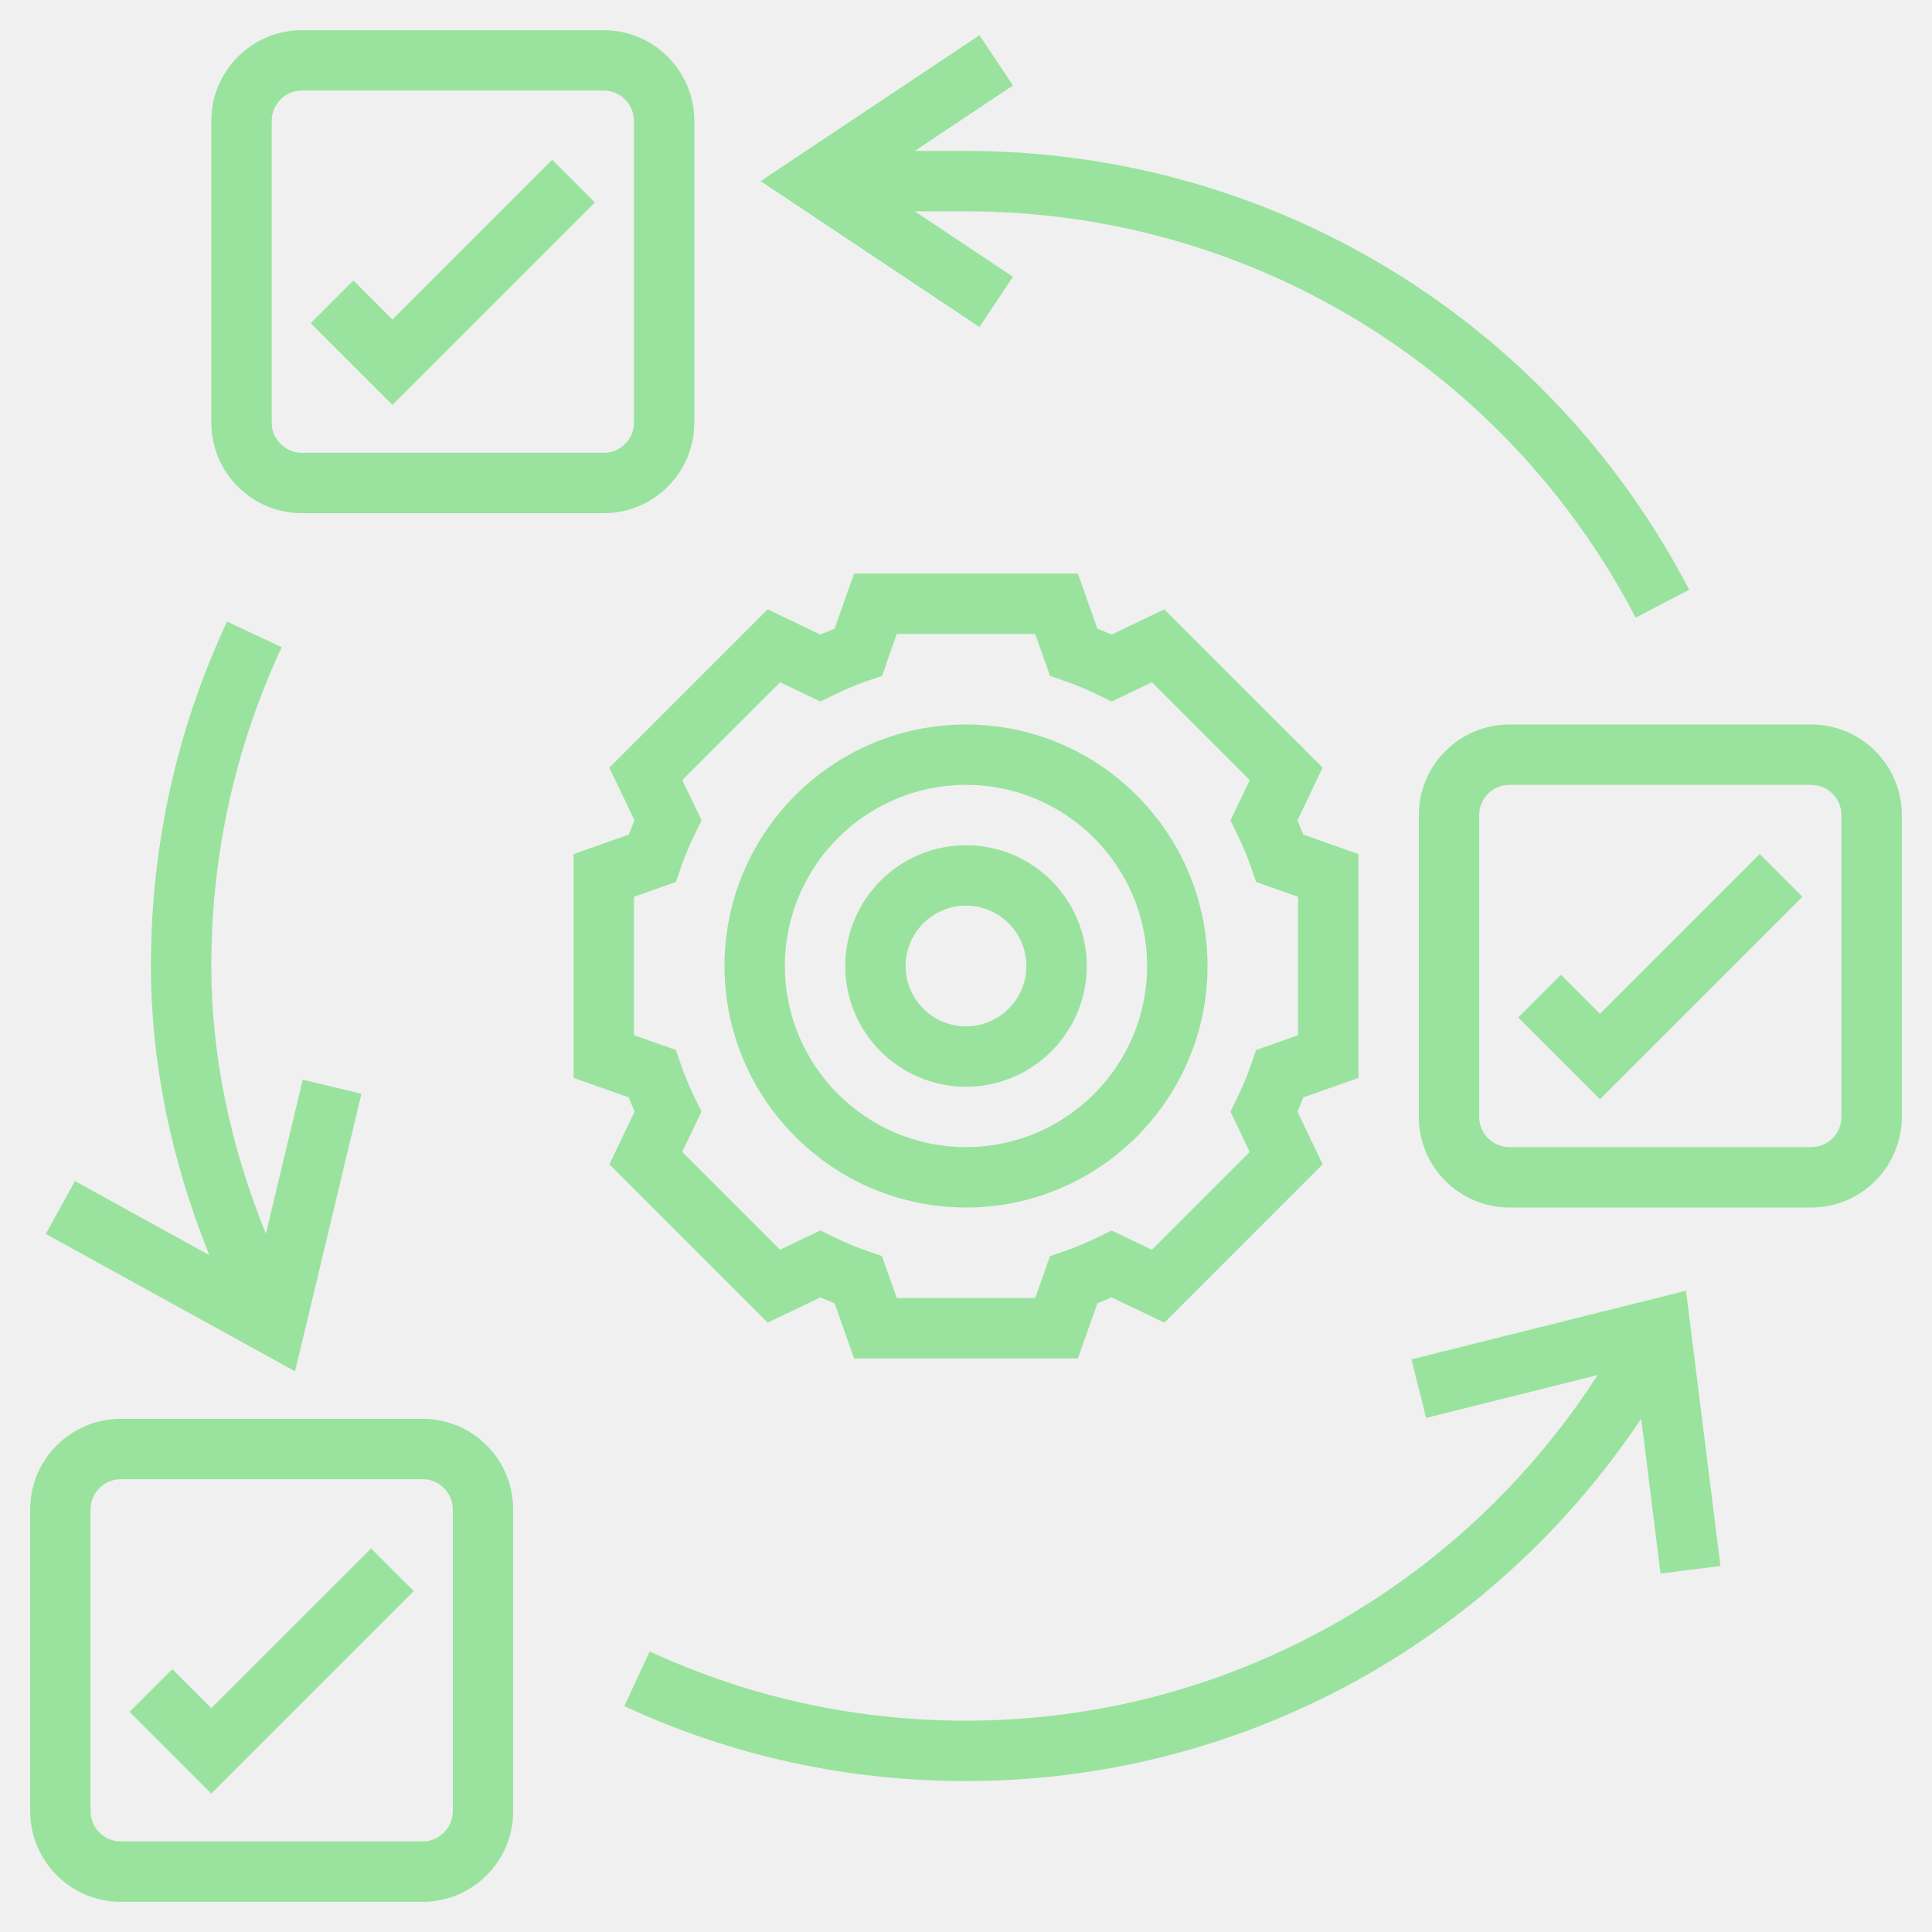
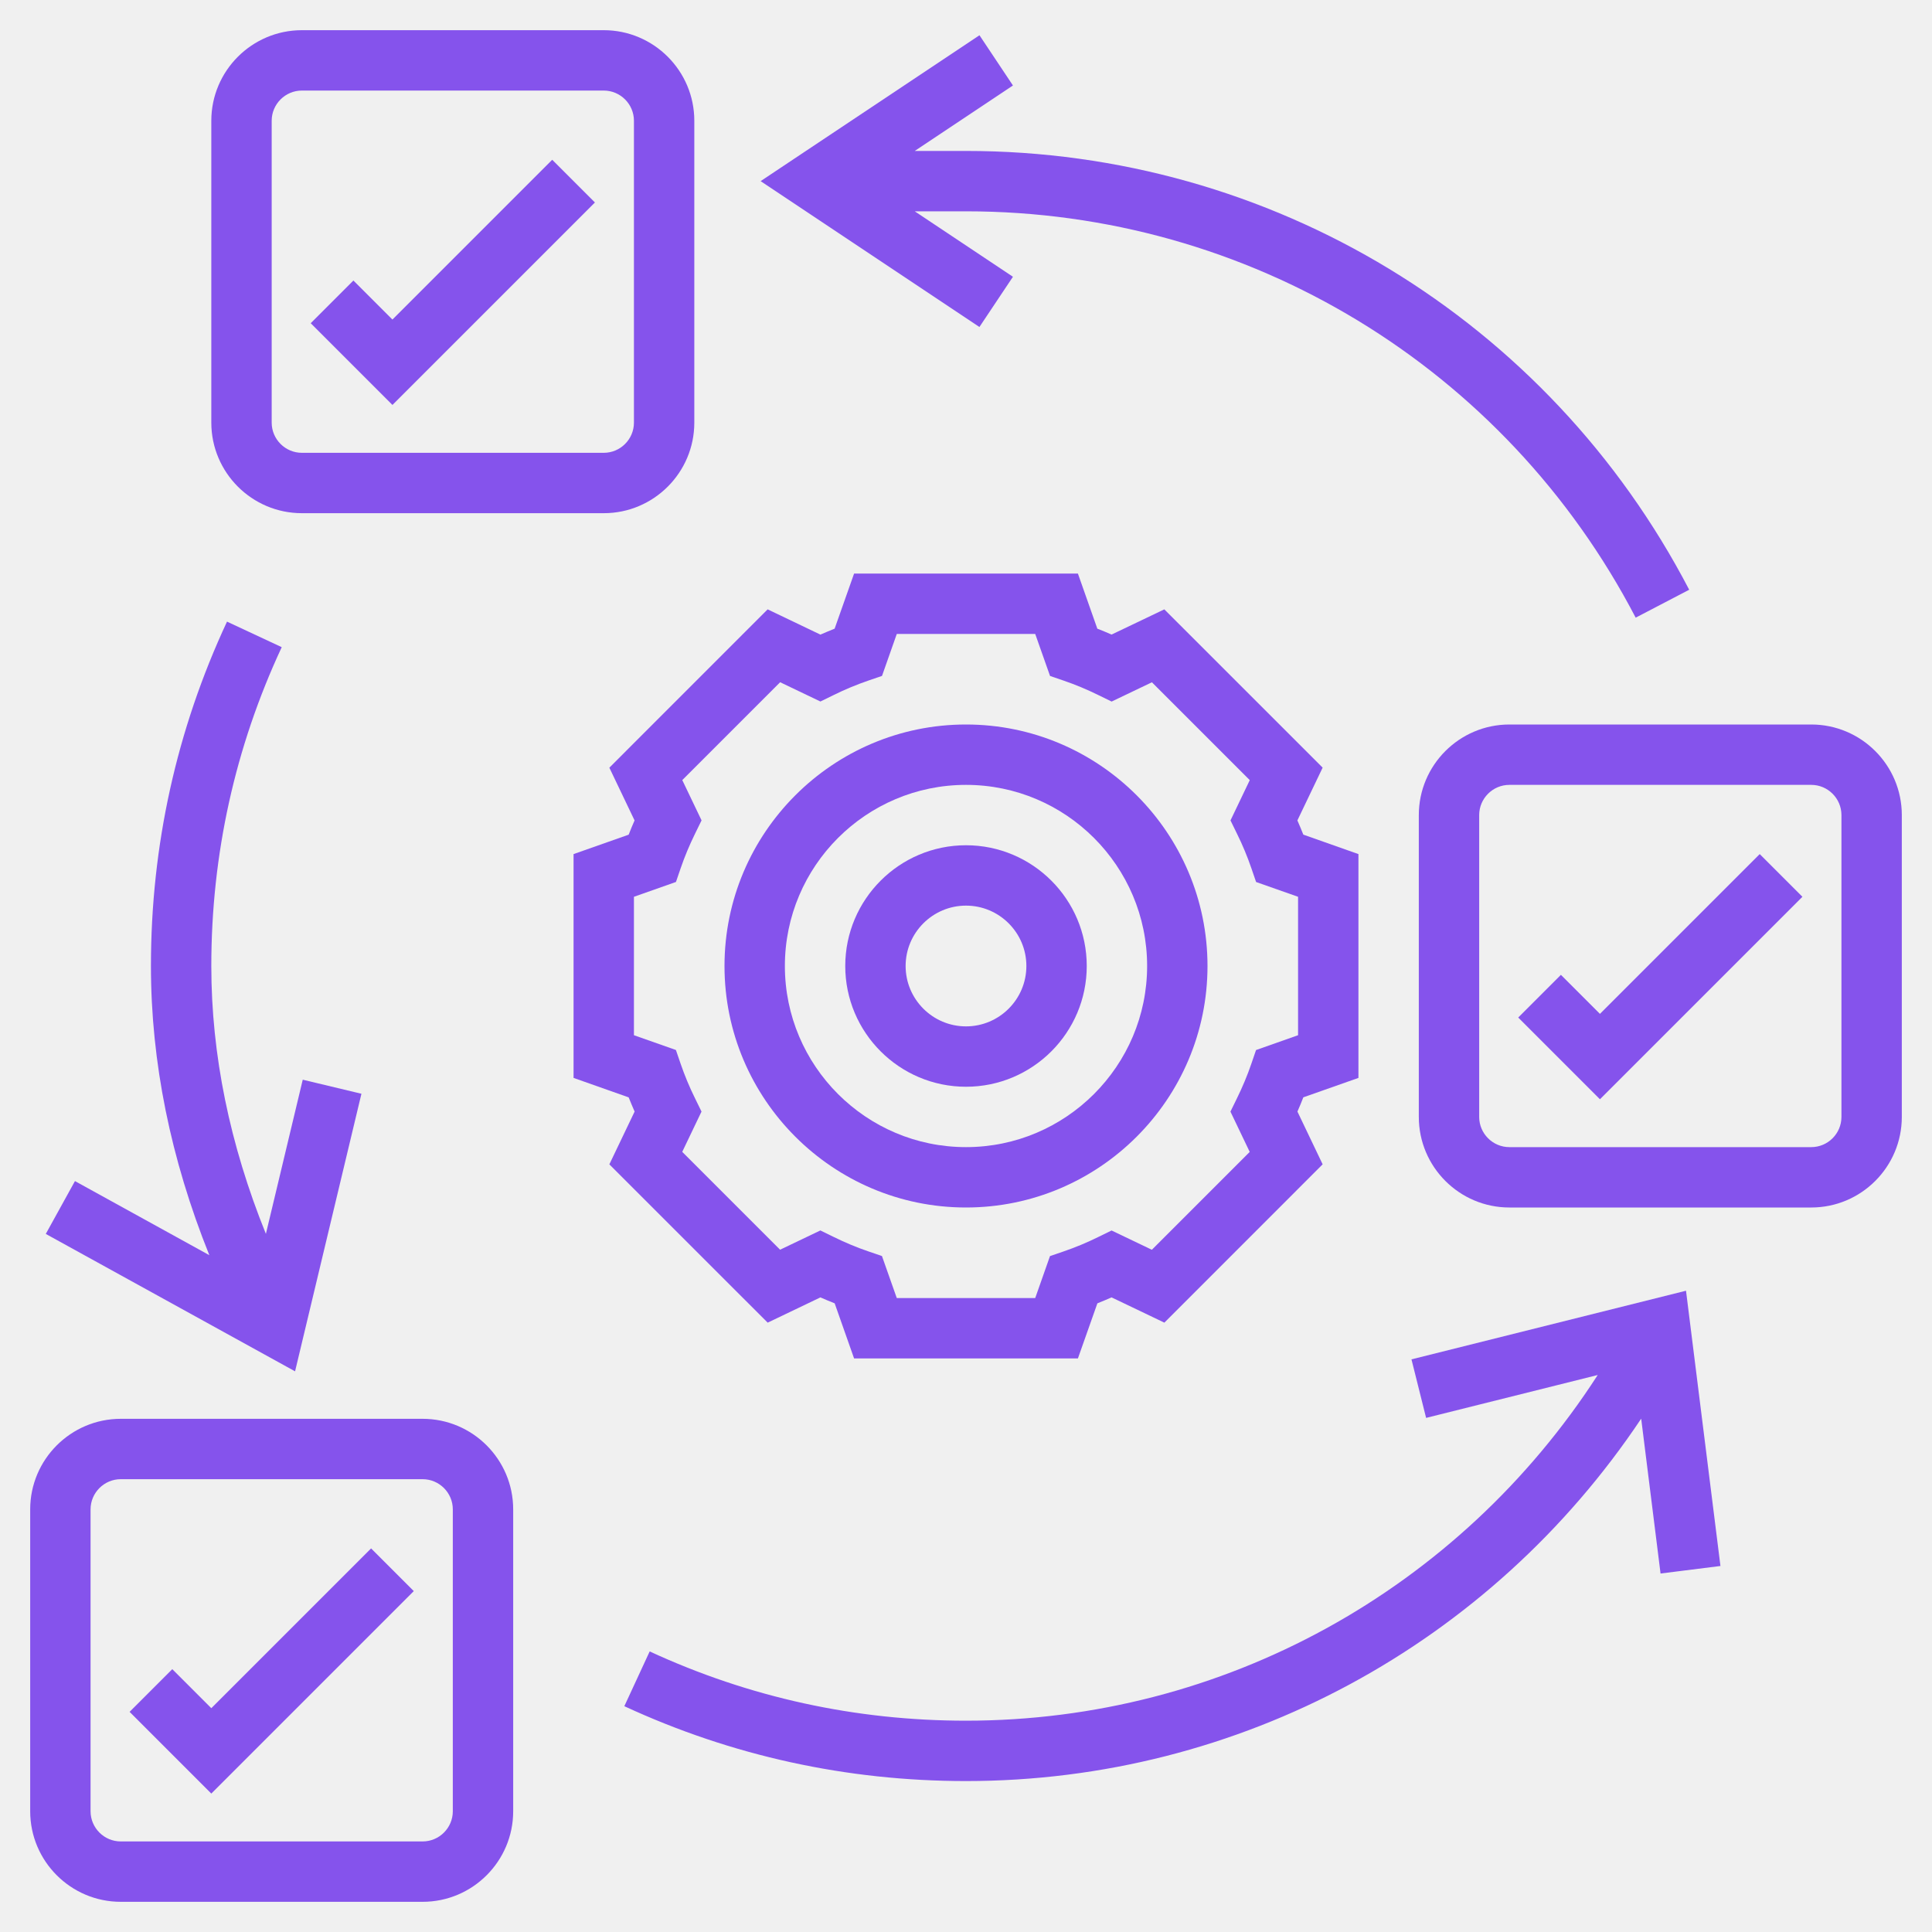
<svg xmlns="http://www.w3.org/2000/svg" width="40" height="40" viewBox="0 0 40 40" fill="none">
  <g clip-path="url(#clip0_23_7638)">
-     <path d="M20 25C22.757 25 25 22.757 25 20C25 17.243 22.757 15 20 15C17.243 15 15 17.243 15 20C15 22.757 17.243 25 20 25ZM20 16.25C22.068 16.25 23.75 17.932 23.75 20C23.75 22.068 22.068 23.75 20 23.75C17.932 23.75 16.25 22.068 16.25 20C16.25 17.932 17.932 16.25 20 16.25Z" fill="#99E39E" />
-     <path d="M20 22.5C21.379 22.5 22.5 21.379 22.5 20C22.5 18.621 21.379 17.5 20 17.5C18.621 17.5 17.5 18.621 17.5 20C17.5 21.379 18.621 22.5 20 22.5ZM20 18.75C20.689 18.75 21.25 19.311 21.25 20C21.25 20.689 20.689 21.25 20 21.25C19.311 21.25 18.75 20.689 18.75 20C18.75 19.311 19.311 18.75 20 18.75Z" fill="#99E39E" />
-     <path d="M15.894 27.384L16.986 26.861C17.084 26.904 17.182 26.946 17.281 26.984L17.683 28.125H22.317L22.72 26.984C22.818 26.945 22.916 26.904 23.014 26.861L24.107 27.384L27.384 24.106L26.862 23.014C26.905 22.916 26.946 22.818 26.984 22.719L28.125 22.317V17.683L26.984 17.28C26.945 17.182 26.904 17.084 26.861 16.986L27.384 15.893L24.106 12.616L23.014 13.138C22.916 13.095 22.818 13.054 22.719 13.016L22.317 11.875H17.683L17.28 13.016C17.182 13.055 17.084 13.096 16.986 13.139L15.893 12.616L12.616 15.894L13.138 16.986C13.095 17.084 13.054 17.182 13.016 17.281L11.875 17.683V22.317L13.016 22.72C13.055 22.818 13.096 22.916 13.139 23.014L12.616 24.107L15.894 27.384ZM13.125 21.433V18.567L13.995 18.26L14.093 17.974C14.175 17.734 14.276 17.493 14.392 17.257L14.525 16.985L14.126 16.151L16.152 14.125L16.986 14.524L17.258 14.391C17.494 14.274 17.736 14.174 17.975 14.092L18.261 13.994L18.567 13.125H21.433L21.74 13.995L22.026 14.093C22.266 14.175 22.507 14.276 22.743 14.392L23.015 14.525L23.849 14.126L25.875 16.152L25.476 16.986L25.609 17.258C25.726 17.494 25.826 17.736 25.908 17.975L26.006 18.261L26.875 18.567V21.433L26.005 21.74L25.907 22.026C25.825 22.266 25.724 22.507 25.608 22.743L25.475 23.015L25.874 23.849L23.848 25.875L23.014 25.476L22.742 25.609C22.506 25.726 22.264 25.826 22.025 25.908L21.739 26.006L21.433 26.875H18.567L18.26 26.005L17.974 25.907C17.734 25.825 17.493 25.724 17.257 25.608L16.985 25.475L16.151 25.874L14.125 23.848L14.524 23.014L14.391 22.742C14.274 22.506 14.174 22.264 14.092 22.025L13.994 21.739L13.125 21.433Z" fill="#99E39E" />
-     <path d="M8.75 29.375H2.5C1.466 29.375 0.625 30.216 0.625 31.25V37.5C0.625 38.534 1.466 39.375 2.5 39.375H8.75C9.784 39.375 10.625 38.534 10.625 37.5V31.25C10.625 30.216 9.784 29.375 8.75 29.375ZM9.375 37.5C9.375 37.844 9.094 38.125 8.75 38.125H2.5C2.156 38.125 1.875 37.844 1.875 37.5V31.25C1.875 30.906 2.156 30.625 2.5 30.625H8.75C9.094 30.625 9.375 30.906 9.375 31.25V37.5Z" fill="#99E39E" />
-     <path d="M37.5 15H31.25C30.216 15 29.375 15.841 29.375 16.875V23.125C29.375 24.159 30.216 25 31.25 25H37.5C38.534 25 39.375 24.159 39.375 23.125V16.875C39.375 15.841 38.534 15 37.5 15ZM38.125 23.125C38.125 23.469 37.844 23.75 37.5 23.75H31.25C30.906 23.75 30.625 23.469 30.625 23.125V16.875C30.625 16.531 30.906 16.25 31.25 16.25H37.5C37.844 16.25 38.125 16.531 38.125 16.875V23.125Z" fill="#99E39E" />
-     <path d="M6.25 10.625H12.5C13.534 10.625 14.375 9.784 14.375 8.75V2.5C14.375 1.466 13.534 0.625 12.5 0.625H6.25C5.216 0.625 4.375 1.466 4.375 2.5V8.75C4.375 9.784 5.216 10.625 6.25 10.625ZM5.625 2.5C5.625 2.156 5.906 1.875 6.25 1.875H12.5C12.844 1.875 13.125 2.156 13.125 2.5V8.75C13.125 9.094 12.844 9.375 12.5 9.375H6.25C5.906 9.375 5.625 9.094 5.625 8.75V2.5Z" fill="#99E39E" />
-     <path d="M4.375 35.366L3.567 34.558L2.683 35.442L4.375 37.134L8.567 32.942L7.683 32.058L4.375 35.366Z" fill="#99E39E" />
-     <path d="M12.317 4.192L11.433 3.308L8.125 6.616L7.317 5.808L6.433 6.692L8.125 8.384L12.317 4.192Z" fill="#99E39E" />
-     <path d="M33.125 20.991L32.317 20.183L31.433 21.067L33.125 22.759L37.317 18.567L36.433 17.683L33.125 20.991Z" fill="#99E39E" />
-     <path d="M29.223 28.144L29.526 29.356L33.079 28.468C30.209 32.913 25.324 35.625 20 35.625C17.713 35.625 15.509 35.142 13.451 34.191L12.926 35.325C15.151 36.354 17.531 36.875 20 36.875C25.662 36.875 30.862 34.038 33.979 29.372L34.38 32.578L35.62 32.422L34.907 26.723L29.223 28.144Z" fill="#99E39E" />
-     <path d="M7.483 22.645L6.268 22.354L5.505 25.546C4.757 23.696 4.375 21.836 4.375 20C4.375 17.694 4.866 15.473 5.833 13.399L4.7 12.87C3.655 15.111 3.125 17.51 3.125 20C3.125 21.989 3.534 23.996 4.334 25.987L1.552 24.453L0.948 25.547L6.109 28.392L7.483 22.645Z" fill="#99E39E" />
-     <path d="M20.972 5.73L18.939 4.375H20C25.847 4.375 31.16 7.599 33.865 12.788L34.973 12.21C32.053 6.606 26.315 3.125 20 3.125H18.939L20.972 1.77L20.279 0.73L15.748 3.75L20.278 6.77L20.972 5.73Z" fill="#99E39E" />
+     <path d="M20 25C22.757 25 25 22.757 25 20C25 17.243 22.757 15 20 15C17.243 15 15 17.243 15 20C15 22.757 17.243 25 20 25ZM20 16.25C22.068 16.25 23.75 17.932 23.75 20C23.75 22.068 22.068 23.75 20 23.75C17.932 23.75 16.25 22.068 16.25 20C16.25 17.932 17.932 16.25 20 16.25Z" fill="#8553ec" />
+     <path d="M20 22.5C21.379 22.5 22.5 21.379 22.5 20C22.5 18.621 21.379 17.5 20 17.5C18.621 17.5 17.5 18.621 17.5 20C17.5 21.379 18.621 22.5 20 22.5ZM20 18.75C20.689 18.75 21.25 19.311 21.25 20C21.25 20.689 20.689 21.25 20 21.25C19.311 21.25 18.75 20.689 18.75 20C18.75 19.311 19.311 18.75 20 18.75Z" fill="#8553ec" />
+     <path d="M15.894 27.384L16.986 26.861C17.084 26.904 17.182 26.946 17.281 26.984L17.683 28.125H22.317L22.72 26.984C22.818 26.945 22.916 26.904 23.014 26.861L24.107 27.384L27.384 24.106L26.862 23.014C26.905 22.916 26.946 22.818 26.984 22.719L28.125 22.317V17.683L26.984 17.28C26.945 17.182 26.904 17.084 26.861 16.986L27.384 15.893L24.106 12.616L23.014 13.138C22.916 13.095 22.818 13.054 22.719 13.016L22.317 11.875H17.683L17.28 13.016C17.182 13.055 17.084 13.096 16.986 13.139L15.893 12.616L12.616 15.894L13.138 16.986C13.095 17.084 13.054 17.182 13.016 17.281L11.875 17.683V22.317L13.016 22.72C13.055 22.818 13.096 22.916 13.139 23.014L12.616 24.107L15.894 27.384ZM13.125 21.433V18.567L13.995 18.26L14.093 17.974C14.175 17.734 14.276 17.493 14.392 17.257L14.525 16.985L14.126 16.151L16.152 14.125L16.986 14.524L17.258 14.391C17.494 14.274 17.736 14.174 17.975 14.092L18.261 13.994L18.567 13.125H21.433L21.74 13.995L22.026 14.093C22.266 14.175 22.507 14.276 22.743 14.392L23.015 14.525L23.849 14.126L25.875 16.152L25.476 16.986L25.609 17.258C25.726 17.494 25.826 17.736 25.908 17.975L26.006 18.261L26.875 18.567V21.433L26.005 21.74L25.907 22.026C25.825 22.266 25.724 22.507 25.608 22.743L25.475 23.015L25.874 23.849L23.848 25.875L23.014 25.476L22.742 25.609C22.506 25.726 22.264 25.826 22.025 25.908L21.739 26.006L21.433 26.875H18.567L18.26 26.005L17.974 25.907C17.734 25.825 17.493 25.724 17.257 25.608L16.985 25.475L16.151 25.874L14.125 23.848L14.524 23.014L14.391 22.742C14.274 22.506 14.174 22.264 14.092 22.025L13.994 21.739L13.125 21.433Z" fill="#8553ec" />
+     <path d="M8.75 29.375H2.5C1.466 29.375 0.625 30.216 0.625 31.25V37.5C0.625 38.534 1.466 39.375 2.5 39.375H8.75C9.784 39.375 10.625 38.534 10.625 37.5V31.25C10.625 30.216 9.784 29.375 8.75 29.375ZM9.375 37.5C9.375 37.844 9.094 38.125 8.75 38.125H2.5C2.156 38.125 1.875 37.844 1.875 37.5V31.25C1.875 30.906 2.156 30.625 2.5 30.625H8.75C9.094 30.625 9.375 30.906 9.375 31.25V37.5Z" fill="#8553ec" />
+     <path d="M37.5 15H31.25C30.216 15 29.375 15.841 29.375 16.875V23.125C29.375 24.159 30.216 25 31.25 25H37.5C38.534 25 39.375 24.159 39.375 23.125V16.875C39.375 15.841 38.534 15 37.5 15ZM38.125 23.125C38.125 23.469 37.844 23.75 37.5 23.75H31.25C30.906 23.75 30.625 23.469 30.625 23.125V16.875C30.625 16.531 30.906 16.25 31.25 16.25H37.5C37.844 16.25 38.125 16.531 38.125 16.875V23.125Z" fill="#8553ec" />
+     <path d="M6.25 10.625H12.5C13.534 10.625 14.375 9.784 14.375 8.75V2.5C14.375 1.466 13.534 0.625 12.5 0.625H6.25C5.216 0.625 4.375 1.466 4.375 2.5V8.75C4.375 9.784 5.216 10.625 6.25 10.625ZM5.625 2.5C5.625 2.156 5.906 1.875 6.25 1.875H12.5C12.844 1.875 13.125 2.156 13.125 2.5V8.75C13.125 9.094 12.844 9.375 12.5 9.375H6.25C5.906 9.375 5.625 9.094 5.625 8.75V2.5Z" fill="#8553ec" />
+     <path d="M4.375 35.366L3.567 34.558L2.683 35.442L4.375 37.134L8.567 32.942L7.683 32.058L4.375 35.366Z" fill="#8553ec" />
+     <path d="M12.317 4.192L11.433 3.308L8.125 6.616L7.317 5.808L6.433 6.692L8.125 8.384L12.317 4.192Z" fill="#8553ec" />
+     <path d="M33.125 20.991L32.317 20.183L31.433 21.067L33.125 22.759L37.317 18.567L36.433 17.683L33.125 20.991Z" fill="#8553ec" />
+     <path d="M29.223 28.144L29.526 29.356L33.079 28.468C30.209 32.913 25.324 35.625 20 35.625C17.713 35.625 15.509 35.142 13.451 34.191L12.926 35.325C15.151 36.354 17.531 36.875 20 36.875C25.662 36.875 30.862 34.038 33.979 29.372L34.38 32.578L35.62 32.422L34.907 26.723L29.223 28.144Z" fill="#8553ec" />
+     <path d="M7.483 22.645L6.268 22.354L5.505 25.546C4.757 23.696 4.375 21.836 4.375 20C4.375 17.694 4.866 15.473 5.833 13.399L4.7 12.87C3.655 15.111 3.125 17.51 3.125 20C3.125 21.989 3.534 23.996 4.334 25.987L1.552 24.453L0.948 25.547L6.109 28.392L7.483 22.645Z" fill="#8553ec" />
+     <path d="M20.972 5.73L18.939 4.375H20C25.847 4.375 31.16 7.599 33.865 12.788L34.973 12.21C32.053 6.606 26.315 3.125 20 3.125H18.939L20.972 1.77L20.279 0.73L15.748 3.75L20.278 6.77L20.972 5.73Z" fill="#8553ec" />
  </g>
  <defs>
    <clipPath id="clip0_23_7638">
      <rect width="40" height="40" fill="white" />
    </clipPath>
  </defs>
</svg>
